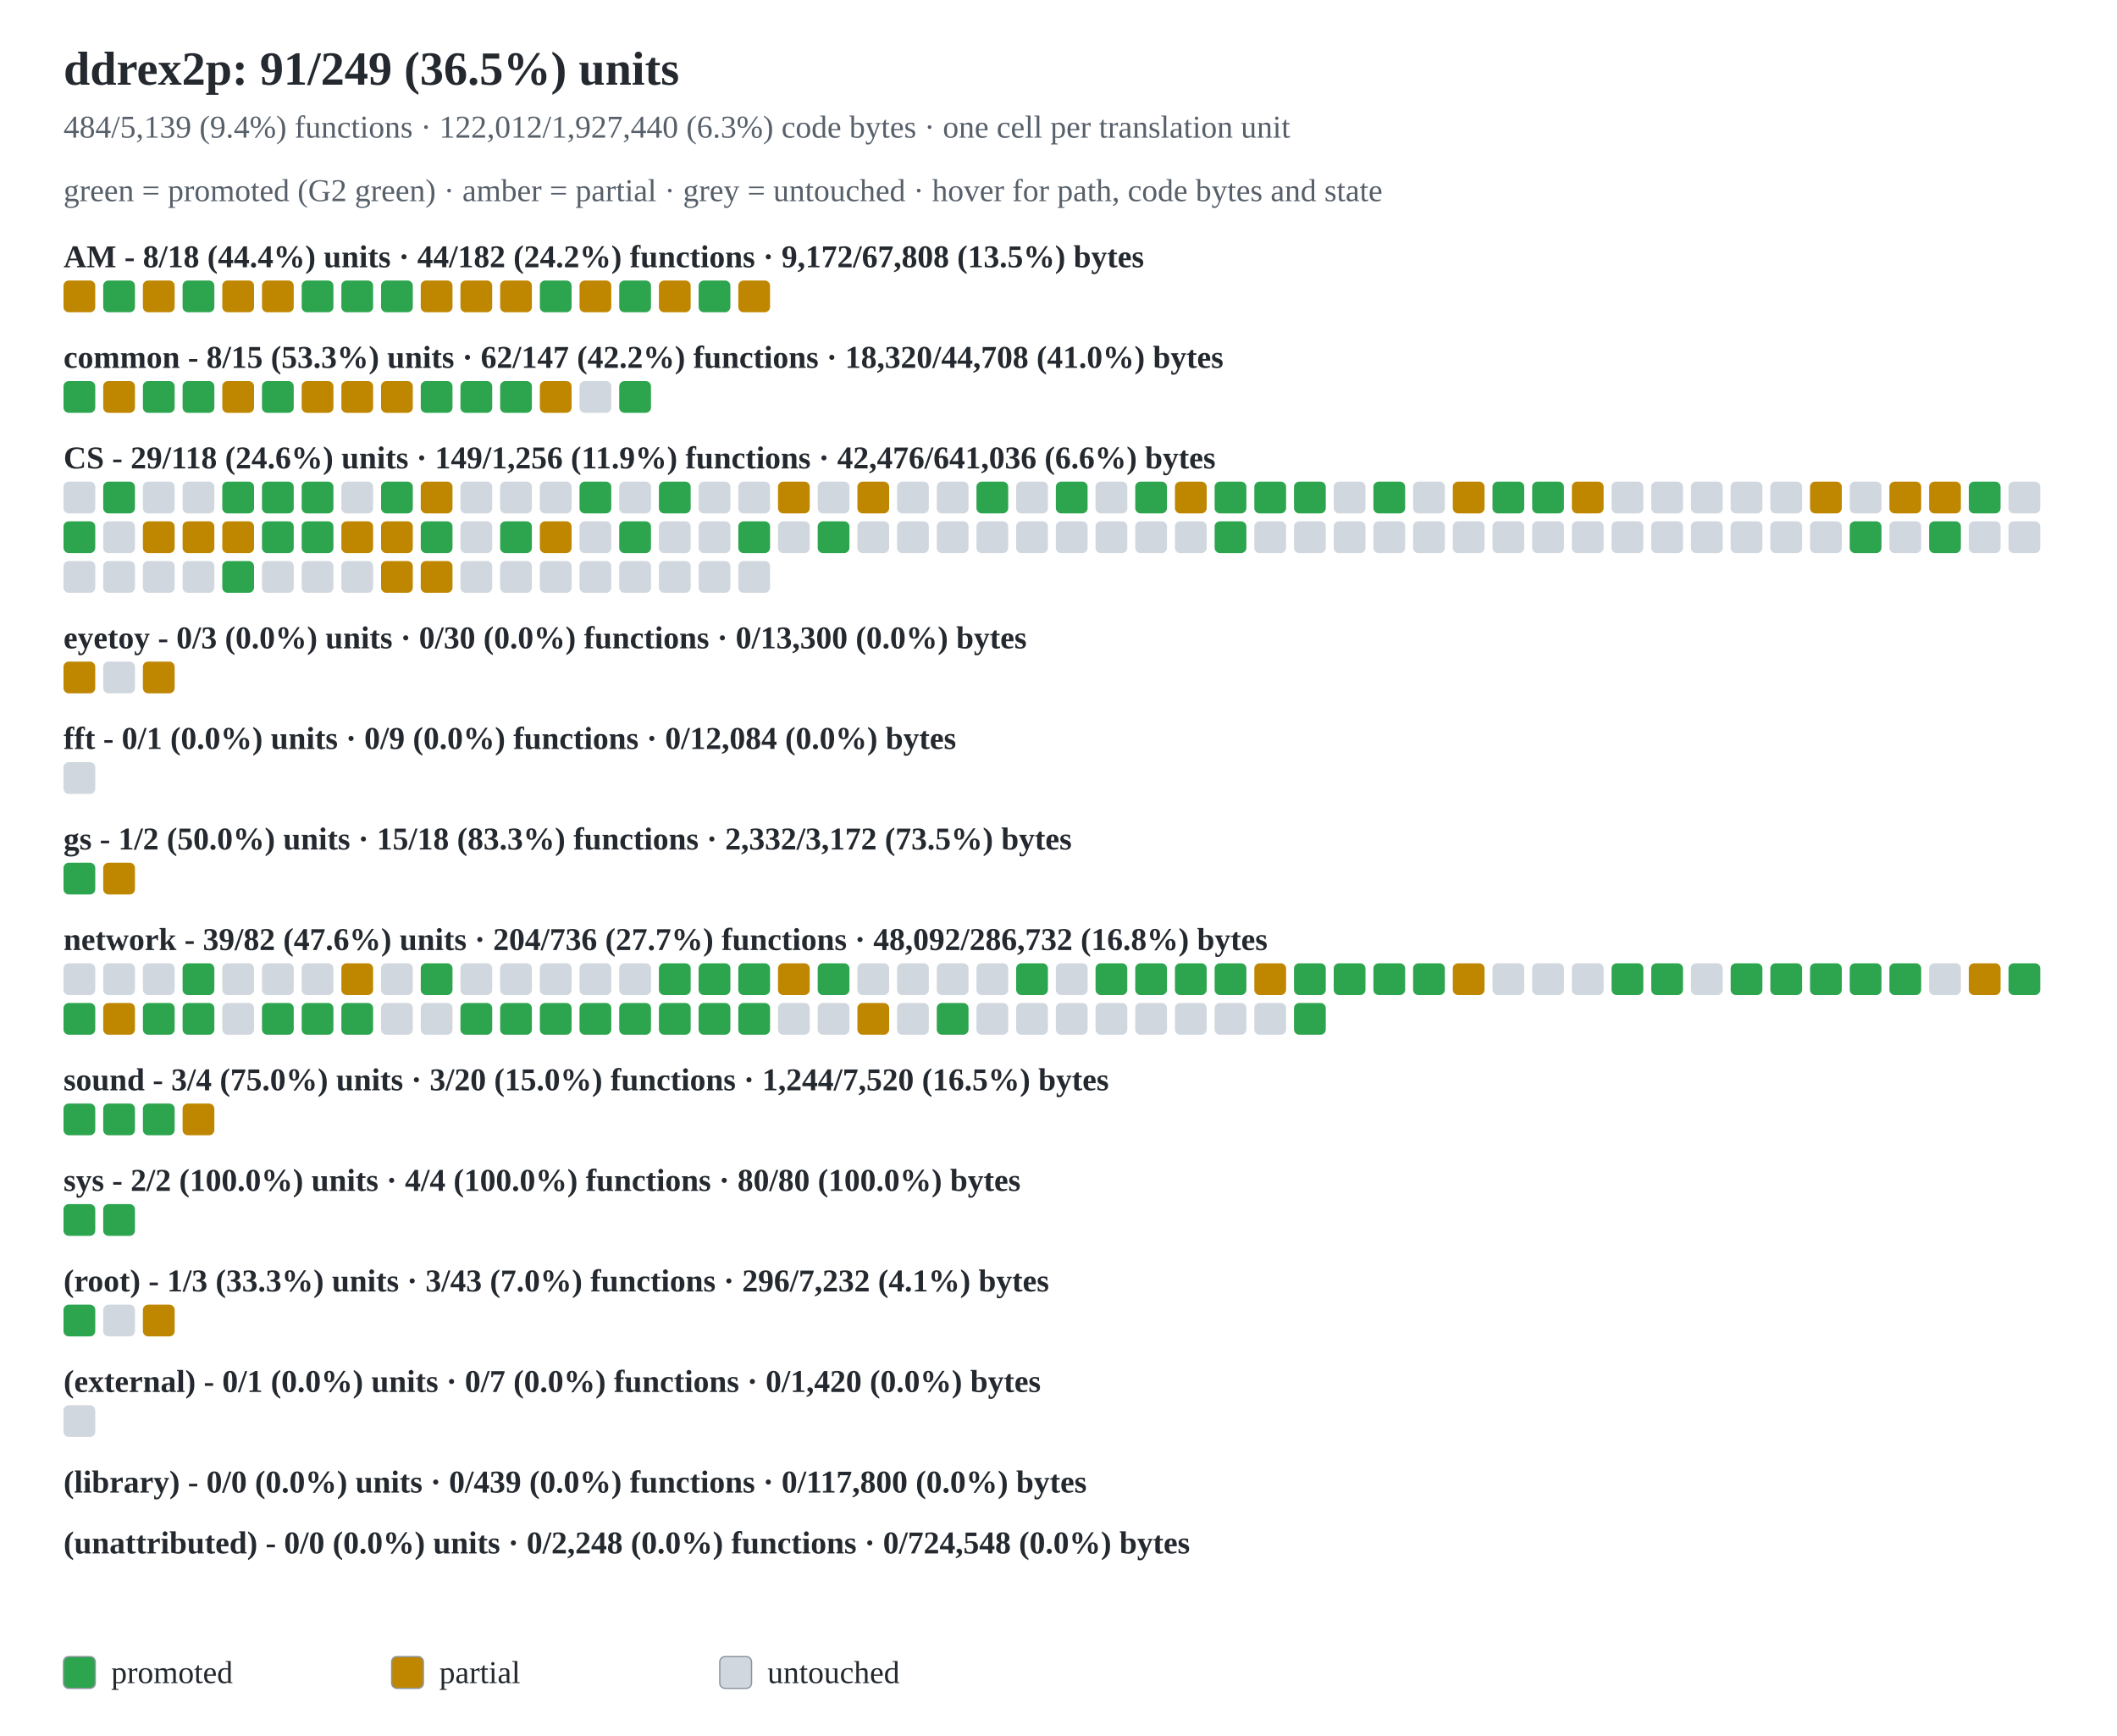
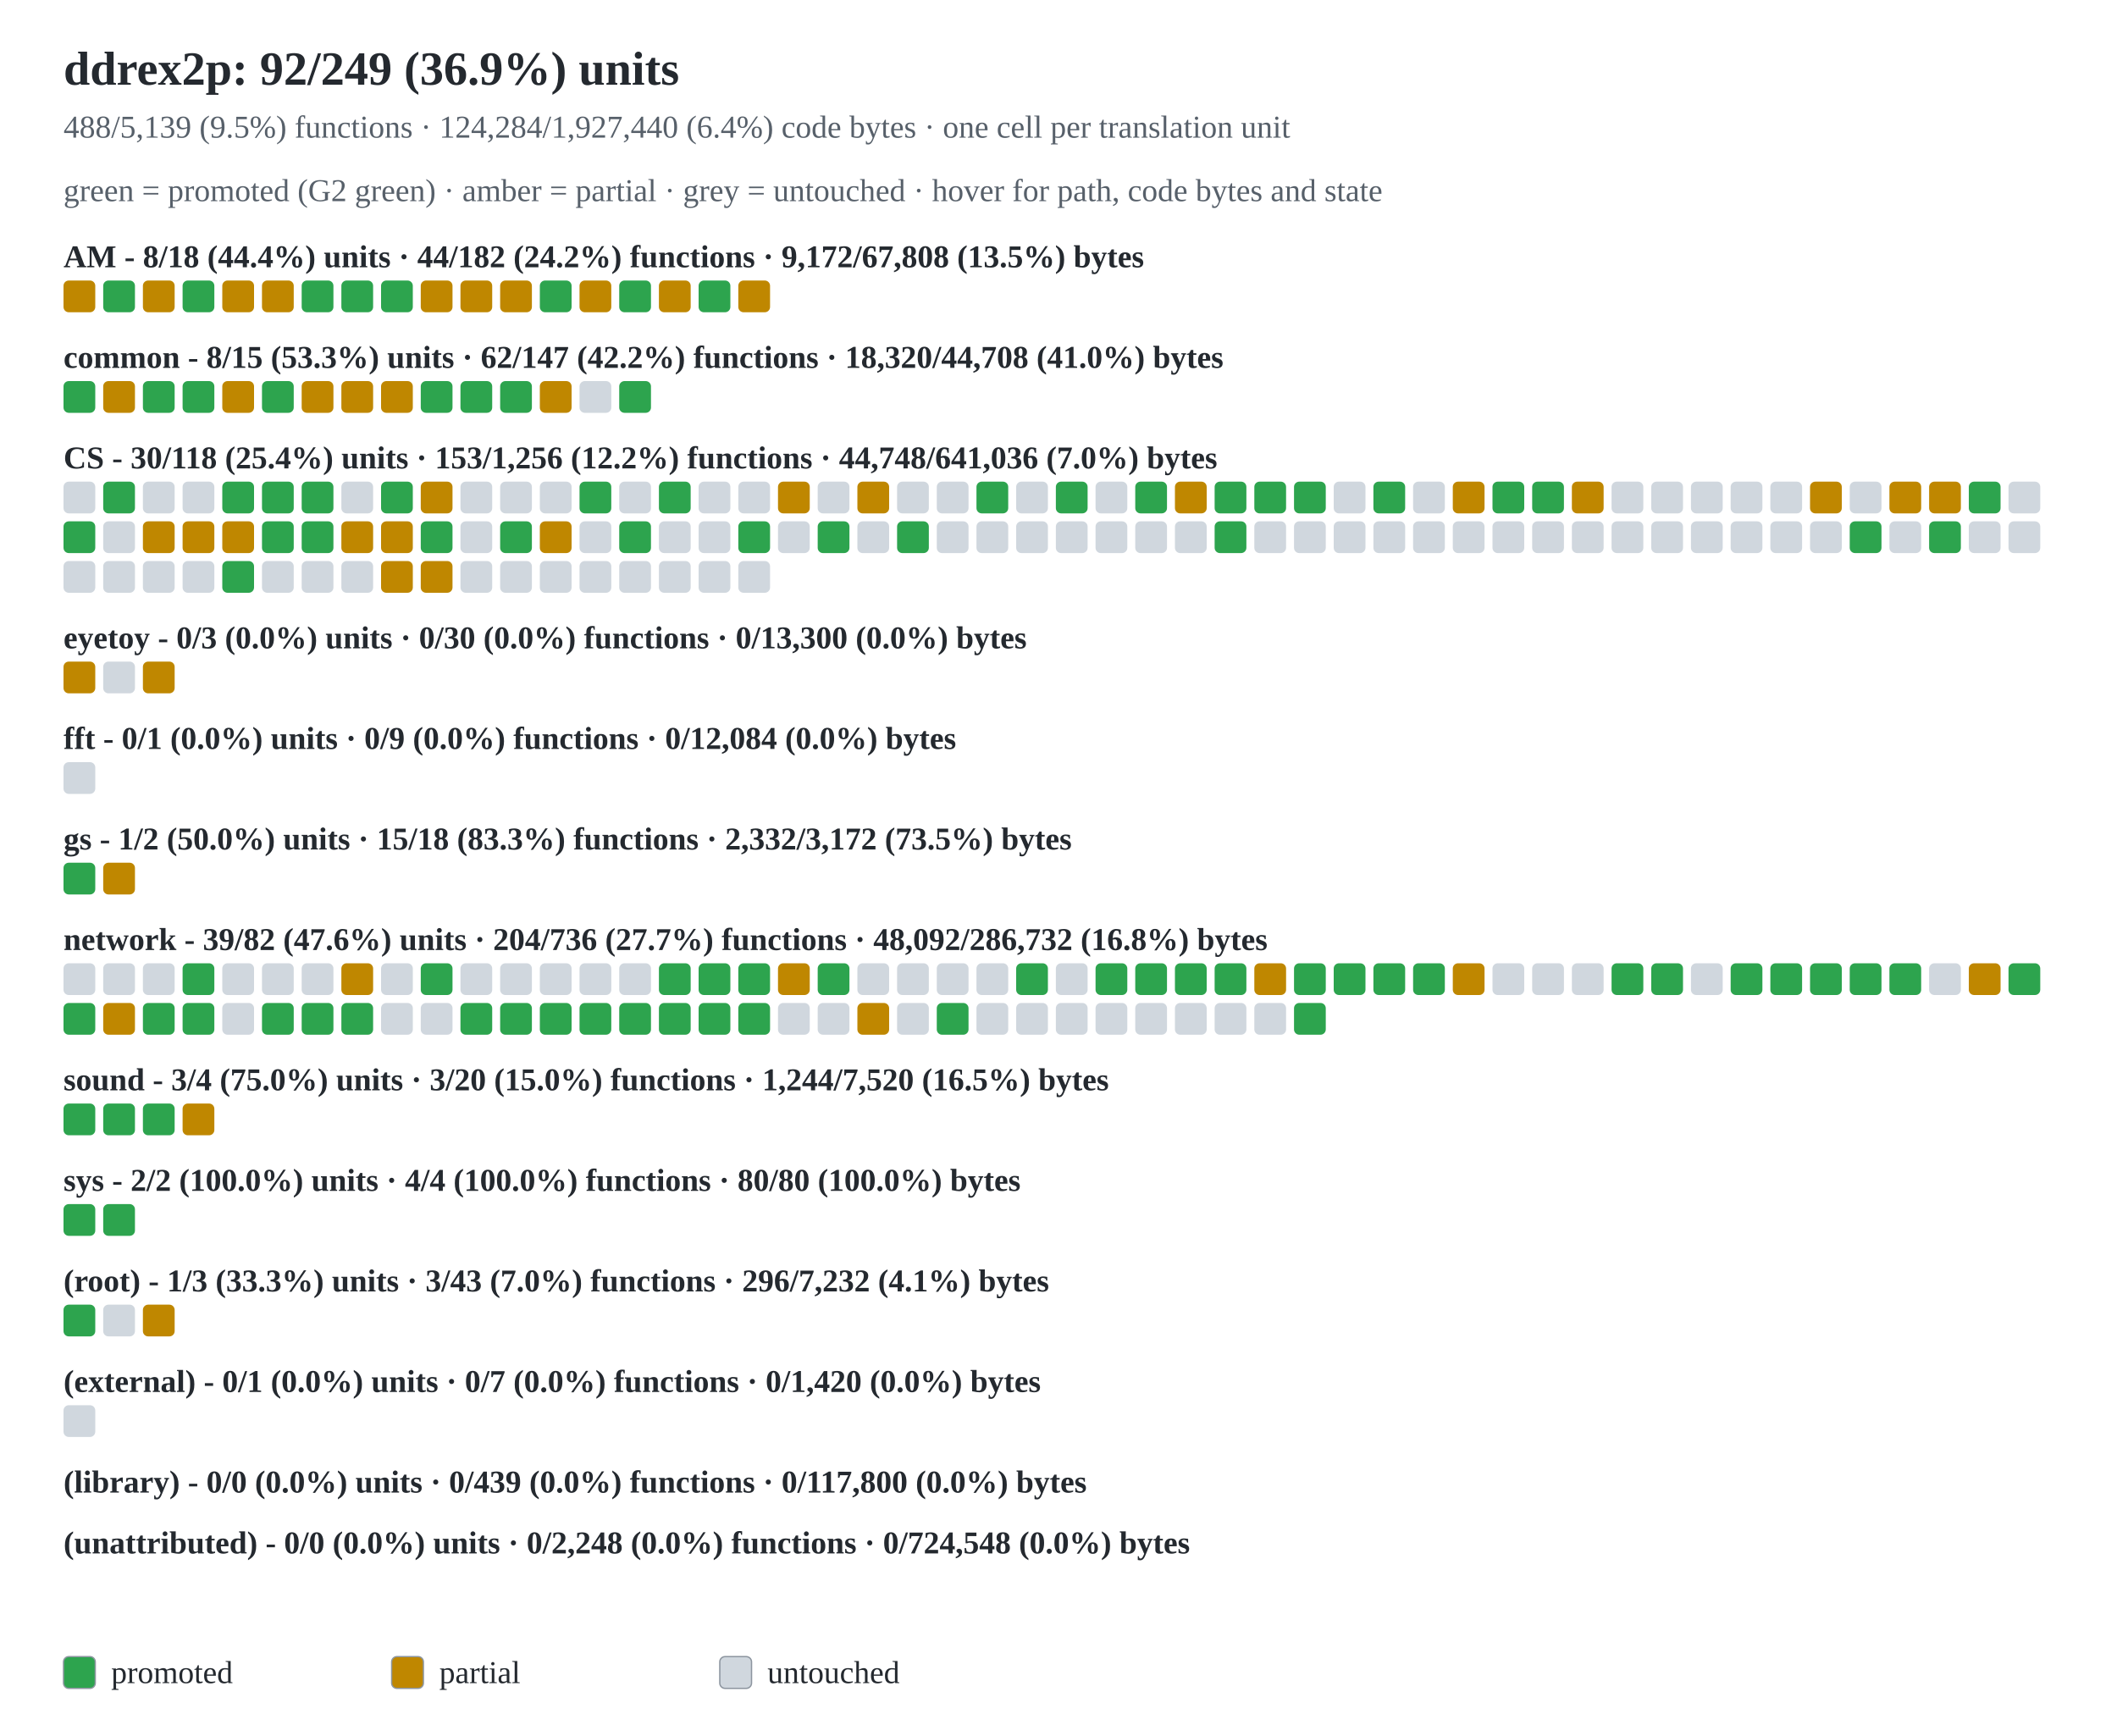
<svg xmlns="http://www.w3.org/2000/svg" width="800" height="656" viewBox="0 0 800 656" role="img" aria-label="ddrex2p translation unit heatmap">
  <rect width="800" height="656" fill="#ffffff" />
-   <text x="24" y="32" font-size="18" font-weight="600" fill="#24292f">ddrex2p: 91/249 (36.5%) units</text>
-   <text x="24" y="52" font-size="12" fill="#57606a">484/5,139 (9.4%) functions · 122,012/1,927,440 (6.3%) code bytes · one cell per translation unit</text>
+   <text x="24" y="32" font-size="18" font-weight="600" fill="#24292f">ddrex2p: 92/249 (36.9%) units</text>
+   <text x="24" y="52" font-size="12" fill="#57606a">488/5,139 (9.5%) functions · 124,284/1,927,440 (6.4%) code bytes · one cell per translation unit</text>
  <text x="24" y="76" font-size="12" fill="#57606a">green = promoted (G2 green) · amber = partial · grey = untouched · hover for path, code bytes and state</text>
  <g class="module" data-module="AM">
    <text x="24" y="101" font-size="12" font-weight="600" fill="#24292f">AM - 8/18 (44.4%) units · 44/182 (24.2%) functions · 9,172/67,808 (13.5%) bytes</text>
    <rect class="cell" data-state="partial" x="24" y="106" width="12" height="12" rx="2" fill="#bf8700" />
    <rect class="cell" data-state="promoted" x="39" y="106" width="12" height="12" rx="2" fill="#2da44e" />
    <rect class="cell" data-state="partial" x="54" y="106" width="12" height="12" rx="2" fill="#bf8700" />
    <rect class="cell" data-state="promoted" x="69" y="106" width="12" height="12" rx="2" fill="#2da44e" />
    <rect class="cell" data-state="partial" x="84" y="106" width="12" height="12" rx="2" fill="#bf8700" />
    <rect class="cell" data-state="partial" x="99" y="106" width="12" height="12" rx="2" fill="#bf8700" />
    <rect class="cell" data-state="promoted" x="114" y="106" width="12" height="12" rx="2" fill="#2da44e" />
    <rect class="cell" data-state="promoted" x="129" y="106" width="12" height="12" rx="2" fill="#2da44e" />
    <rect class="cell" data-state="promoted" x="144" y="106" width="12" height="12" rx="2" fill="#2da44e" />
    <rect class="cell" data-state="partial" x="159" y="106" width="12" height="12" rx="2" fill="#bf8700" />
    <rect class="cell" data-state="partial" x="174" y="106" width="12" height="12" rx="2" fill="#bf8700" />
    <rect class="cell" data-state="partial" x="189" y="106" width="12" height="12" rx="2" fill="#bf8700" />
    <rect class="cell" data-state="promoted" x="204" y="106" width="12" height="12" rx="2" fill="#2da44e" />
    <rect class="cell" data-state="partial" x="219" y="106" width="12" height="12" rx="2" fill="#bf8700" />
    <rect class="cell" data-state="promoted" x="234" y="106" width="12" height="12" rx="2" fill="#2da44e" />
    <rect class="cell" data-state="partial" x="249" y="106" width="12" height="12" rx="2" fill="#bf8700" />
    <rect class="cell" data-state="promoted" x="264" y="106" width="12" height="12" rx="2" fill="#2da44e" />
    <rect class="cell" data-state="partial" x="279" y="106" width="12" height="12" rx="2" fill="#bf8700" />
  </g>
  <g class="module" data-module="common">
    <text x="24" y="139" font-size="12" font-weight="600" fill="#24292f">common - 8/15 (53.3%) units · 62/147 (42.2%) functions · 18,320/44,708 (41.0%) bytes</text>
    <rect class="cell" data-state="promoted" x="24" y="144" width="12" height="12" rx="2" fill="#2da44e" />
    <rect class="cell" data-state="partial" x="39" y="144" width="12" height="12" rx="2" fill="#bf8700" />
    <rect class="cell" data-state="promoted" x="54" y="144" width="12" height="12" rx="2" fill="#2da44e" />
    <rect class="cell" data-state="promoted" x="69" y="144" width="12" height="12" rx="2" fill="#2da44e" />
    <rect class="cell" data-state="partial" x="84" y="144" width="12" height="12" rx="2" fill="#bf8700" />
    <rect class="cell" data-state="promoted" x="99" y="144" width="12" height="12" rx="2" fill="#2da44e" />
    <rect class="cell" data-state="partial" x="114" y="144" width="12" height="12" rx="2" fill="#bf8700" />
    <rect class="cell" data-state="partial" x="129" y="144" width="12" height="12" rx="2" fill="#bf8700" />
    <rect class="cell" data-state="partial" x="144" y="144" width="12" height="12" rx="2" fill="#bf8700" />
    <rect class="cell" data-state="promoted" x="159" y="144" width="12" height="12" rx="2" fill="#2da44e" />
    <rect class="cell" data-state="promoted" x="174" y="144" width="12" height="12" rx="2" fill="#2da44e" />
    <rect class="cell" data-state="promoted" x="189" y="144" width="12" height="12" rx="2" fill="#2da44e" />
    <rect class="cell" data-state="partial" x="204" y="144" width="12" height="12" rx="2" fill="#bf8700" />
    <rect class="cell" data-state="untouched" x="219" y="144" width="12" height="12" rx="2" fill="#d0d7de" />
    <rect class="cell" data-state="promoted" x="234" y="144" width="12" height="12" rx="2" fill="#2da44e" />
  </g>
  <g class="module" data-module="CS">
-     <text x="24" y="177" font-size="12" font-weight="600" fill="#24292f">CS - 29/118 (24.6%) units · 149/1,256 (11.9%) functions · 42,476/641,036 (6.6%) bytes</text>
+     <text x="24" y="177" font-size="12" font-weight="600" fill="#24292f">CS - 30/118 (25.4%) units · 153/1,256 (12.2%) functions · 44,748/641,036 (7.0%) bytes</text>
    <rect class="cell" data-state="untouched" x="24" y="182" width="12" height="12" rx="2" fill="#d0d7de" />
    <rect class="cell" data-state="promoted" x="39" y="182" width="12" height="12" rx="2" fill="#2da44e" />
    <rect class="cell" data-state="untouched" x="54" y="182" width="12" height="12" rx="2" fill="#d0d7de" />
    <rect class="cell" data-state="untouched" x="69" y="182" width="12" height="12" rx="2" fill="#d0d7de" />
    <rect class="cell" data-state="promoted" x="84" y="182" width="12" height="12" rx="2" fill="#2da44e" />
    <rect class="cell" data-state="promoted" x="99" y="182" width="12" height="12" rx="2" fill="#2da44e" />
    <rect class="cell" data-state="promoted" x="114" y="182" width="12" height="12" rx="2" fill="#2da44e" />
    <rect class="cell" data-state="untouched" x="129" y="182" width="12" height="12" rx="2" fill="#d0d7de" />
    <rect class="cell" data-state="promoted" x="144" y="182" width="12" height="12" rx="2" fill="#2da44e" />
    <rect class="cell" data-state="partial" x="159" y="182" width="12" height="12" rx="2" fill="#bf8700" />
    <rect class="cell" data-state="untouched" x="174" y="182" width="12" height="12" rx="2" fill="#d0d7de" />
    <rect class="cell" data-state="untouched" x="189" y="182" width="12" height="12" rx="2" fill="#d0d7de" />
    <rect class="cell" data-state="untouched" x="204" y="182" width="12" height="12" rx="2" fill="#d0d7de" />
    <rect class="cell" data-state="promoted" x="219" y="182" width="12" height="12" rx="2" fill="#2da44e" />
    <rect class="cell" data-state="untouched" x="234" y="182" width="12" height="12" rx="2" fill="#d0d7de" />
    <rect class="cell" data-state="promoted" x="249" y="182" width="12" height="12" rx="2" fill="#2da44e" />
    <rect class="cell" data-state="untouched" x="264" y="182" width="12" height="12" rx="2" fill="#d0d7de" />
    <rect class="cell" data-state="untouched" x="279" y="182" width="12" height="12" rx="2" fill="#d0d7de" />
    <rect class="cell" data-state="partial" x="294" y="182" width="12" height="12" rx="2" fill="#bf8700" />
    <rect class="cell" data-state="untouched" x="309" y="182" width="12" height="12" rx="2" fill="#d0d7de" />
    <rect class="cell" data-state="partial" x="324" y="182" width="12" height="12" rx="2" fill="#bf8700" />
    <rect class="cell" data-state="untouched" x="339" y="182" width="12" height="12" rx="2" fill="#d0d7de" />
    <rect class="cell" data-state="untouched" x="354" y="182" width="12" height="12" rx="2" fill="#d0d7de" />
    <rect class="cell" data-state="promoted" x="369" y="182" width="12" height="12" rx="2" fill="#2da44e" />
    <rect class="cell" data-state="untouched" x="384" y="182" width="12" height="12" rx="2" fill="#d0d7de" />
    <rect class="cell" data-state="promoted" x="399" y="182" width="12" height="12" rx="2" fill="#2da44e" />
    <rect class="cell" data-state="untouched" x="414" y="182" width="12" height="12" rx="2" fill="#d0d7de" />
    <rect class="cell" data-state="promoted" x="429" y="182" width="12" height="12" rx="2" fill="#2da44e" />
    <rect class="cell" data-state="partial" x="444" y="182" width="12" height="12" rx="2" fill="#bf8700" />
    <rect class="cell" data-state="promoted" x="459" y="182" width="12" height="12" rx="2" fill="#2da44e" />
    <rect class="cell" data-state="promoted" x="474" y="182" width="12" height="12" rx="2" fill="#2da44e" />
    <rect class="cell" data-state="promoted" x="489" y="182" width="12" height="12" rx="2" fill="#2da44e" />
    <rect class="cell" data-state="untouched" x="504" y="182" width="12" height="12" rx="2" fill="#d0d7de" />
    <rect class="cell" data-state="promoted" x="519" y="182" width="12" height="12" rx="2" fill="#2da44e" />
    <rect class="cell" data-state="untouched" x="534" y="182" width="12" height="12" rx="2" fill="#d0d7de" />
    <rect class="cell" data-state="partial" x="549" y="182" width="12" height="12" rx="2" fill="#bf8700" />
    <rect class="cell" data-state="promoted" x="564" y="182" width="12" height="12" rx="2" fill="#2da44e" />
    <rect class="cell" data-state="promoted" x="579" y="182" width="12" height="12" rx="2" fill="#2da44e" />
    <rect class="cell" data-state="partial" x="594" y="182" width="12" height="12" rx="2" fill="#bf8700" />
    <rect class="cell" data-state="untouched" x="609" y="182" width="12" height="12" rx="2" fill="#d0d7de" />
    <rect class="cell" data-state="untouched" x="624" y="182" width="12" height="12" rx="2" fill="#d0d7de" />
    <rect class="cell" data-state="untouched" x="639" y="182" width="12" height="12" rx="2" fill="#d0d7de" />
    <rect class="cell" data-state="untouched" x="654" y="182" width="12" height="12" rx="2" fill="#d0d7de" />
    <rect class="cell" data-state="untouched" x="669" y="182" width="12" height="12" rx="2" fill="#d0d7de" />
    <rect class="cell" data-state="partial" x="684" y="182" width="12" height="12" rx="2" fill="#bf8700" />
    <rect class="cell" data-state="untouched" x="699" y="182" width="12" height="12" rx="2" fill="#d0d7de" />
    <rect class="cell" data-state="partial" x="714" y="182" width="12" height="12" rx="2" fill="#bf8700" />
    <rect class="cell" data-state="partial" x="729" y="182" width="12" height="12" rx="2" fill="#bf8700" />
    <rect class="cell" data-state="promoted" x="744" y="182" width="12" height="12" rx="2" fill="#2da44e" />
    <rect class="cell" data-state="untouched" x="759" y="182" width="12" height="12" rx="2" fill="#d0d7de" />
    <rect class="cell" data-state="promoted" x="24" y="197" width="12" height="12" rx="2" fill="#2da44e" />
    <rect class="cell" data-state="untouched" x="39" y="197" width="12" height="12" rx="2" fill="#d0d7de" />
    <rect class="cell" data-state="partial" x="54" y="197" width="12" height="12" rx="2" fill="#bf8700" />
    <rect class="cell" data-state="partial" x="69" y="197" width="12" height="12" rx="2" fill="#bf8700" />
    <rect class="cell" data-state="partial" x="84" y="197" width="12" height="12" rx="2" fill="#bf8700" />
    <rect class="cell" data-state="promoted" x="99" y="197" width="12" height="12" rx="2" fill="#2da44e" />
    <rect class="cell" data-state="promoted" x="114" y="197" width="12" height="12" rx="2" fill="#2da44e" />
    <rect class="cell" data-state="partial" x="129" y="197" width="12" height="12" rx="2" fill="#bf8700" />
    <rect class="cell" data-state="partial" x="144" y="197" width="12" height="12" rx="2" fill="#bf8700" />
    <rect class="cell" data-state="promoted" x="159" y="197" width="12" height="12" rx="2" fill="#2da44e" />
    <rect class="cell" data-state="untouched" x="174" y="197" width="12" height="12" rx="2" fill="#d0d7de" />
    <rect class="cell" data-state="promoted" x="189" y="197" width="12" height="12" rx="2" fill="#2da44e" />
    <rect class="cell" data-state="partial" x="204" y="197" width="12" height="12" rx="2" fill="#bf8700" />
    <rect class="cell" data-state="untouched" x="219" y="197" width="12" height="12" rx="2" fill="#d0d7de" />
    <rect class="cell" data-state="promoted" x="234" y="197" width="12" height="12" rx="2" fill="#2da44e" />
    <rect class="cell" data-state="untouched" x="249" y="197" width="12" height="12" rx="2" fill="#d0d7de" />
    <rect class="cell" data-state="untouched" x="264" y="197" width="12" height="12" rx="2" fill="#d0d7de" />
    <rect class="cell" data-state="promoted" x="279" y="197" width="12" height="12" rx="2" fill="#2da44e" />
    <rect class="cell" data-state="untouched" x="294" y="197" width="12" height="12" rx="2" fill="#d0d7de" />
    <rect class="cell" data-state="promoted" x="309" y="197" width="12" height="12" rx="2" fill="#2da44e" />
    <rect class="cell" data-state="untouched" x="324" y="197" width="12" height="12" rx="2" fill="#d0d7de" />
-     <rect class="cell" data-state="untouched" x="339" y="197" width="12" height="12" rx="2" fill="#d0d7de" />
+     <rect class="cell" data-state="promoted" x="339" y="197" width="12" height="12" rx="2" fill="#2da44e" />
    <rect class="cell" data-state="untouched" x="354" y="197" width="12" height="12" rx="2" fill="#d0d7de" />
    <rect class="cell" data-state="untouched" x="369" y="197" width="12" height="12" rx="2" fill="#d0d7de" />
    <rect class="cell" data-state="untouched" x="384" y="197" width="12" height="12" rx="2" fill="#d0d7de" />
    <rect class="cell" data-state="untouched" x="399" y="197" width="12" height="12" rx="2" fill="#d0d7de" />
    <rect class="cell" data-state="untouched" x="414" y="197" width="12" height="12" rx="2" fill="#d0d7de" />
    <rect class="cell" data-state="untouched" x="429" y="197" width="12" height="12" rx="2" fill="#d0d7de" />
    <rect class="cell" data-state="untouched" x="444" y="197" width="12" height="12" rx="2" fill="#d0d7de" />
    <rect class="cell" data-state="promoted" x="459" y="197" width="12" height="12" rx="2" fill="#2da44e" />
    <rect class="cell" data-state="untouched" x="474" y="197" width="12" height="12" rx="2" fill="#d0d7de" />
    <rect class="cell" data-state="untouched" x="489" y="197" width="12" height="12" rx="2" fill="#d0d7de" />
    <rect class="cell" data-state="untouched" x="504" y="197" width="12" height="12" rx="2" fill="#d0d7de" />
    <rect class="cell" data-state="untouched" x="519" y="197" width="12" height="12" rx="2" fill="#d0d7de" />
    <rect class="cell" data-state="untouched" x="534" y="197" width="12" height="12" rx="2" fill="#d0d7de" />
    <rect class="cell" data-state="untouched" x="549" y="197" width="12" height="12" rx="2" fill="#d0d7de" />
    <rect class="cell" data-state="untouched" x="564" y="197" width="12" height="12" rx="2" fill="#d0d7de" />
    <rect class="cell" data-state="untouched" x="579" y="197" width="12" height="12" rx="2" fill="#d0d7de" />
    <rect class="cell" data-state="untouched" x="594" y="197" width="12" height="12" rx="2" fill="#d0d7de" />
    <rect class="cell" data-state="untouched" x="609" y="197" width="12" height="12" rx="2" fill="#d0d7de" />
    <rect class="cell" data-state="untouched" x="624" y="197" width="12" height="12" rx="2" fill="#d0d7de" />
    <rect class="cell" data-state="untouched" x="639" y="197" width="12" height="12" rx="2" fill="#d0d7de" />
    <rect class="cell" data-state="untouched" x="654" y="197" width="12" height="12" rx="2" fill="#d0d7de" />
    <rect class="cell" data-state="untouched" x="669" y="197" width="12" height="12" rx="2" fill="#d0d7de" />
    <rect class="cell" data-state="untouched" x="684" y="197" width="12" height="12" rx="2" fill="#d0d7de" />
    <rect class="cell" data-state="promoted" x="699" y="197" width="12" height="12" rx="2" fill="#2da44e" />
    <rect class="cell" data-state="untouched" x="714" y="197" width="12" height="12" rx="2" fill="#d0d7de" />
    <rect class="cell" data-state="promoted" x="729" y="197" width="12" height="12" rx="2" fill="#2da44e" />
    <rect class="cell" data-state="untouched" x="744" y="197" width="12" height="12" rx="2" fill="#d0d7de" />
    <rect class="cell" data-state="untouched" x="759" y="197" width="12" height="12" rx="2" fill="#d0d7de" />
    <rect class="cell" data-state="untouched" x="24" y="212" width="12" height="12" rx="2" fill="#d0d7de" />
    <rect class="cell" data-state="untouched" x="39" y="212" width="12" height="12" rx="2" fill="#d0d7de" />
    <rect class="cell" data-state="untouched" x="54" y="212" width="12" height="12" rx="2" fill="#d0d7de" />
    <rect class="cell" data-state="untouched" x="69" y="212" width="12" height="12" rx="2" fill="#d0d7de" />
    <rect class="cell" data-state="promoted" x="84" y="212" width="12" height="12" rx="2" fill="#2da44e" />
    <rect class="cell" data-state="untouched" x="99" y="212" width="12" height="12" rx="2" fill="#d0d7de" />
    <rect class="cell" data-state="untouched" x="114" y="212" width="12" height="12" rx="2" fill="#d0d7de" />
    <rect class="cell" data-state="untouched" x="129" y="212" width="12" height="12" rx="2" fill="#d0d7de" />
    <rect class="cell" data-state="partial" x="144" y="212" width="12" height="12" rx="2" fill="#bf8700" />
    <rect class="cell" data-state="partial" x="159" y="212" width="12" height="12" rx="2" fill="#bf8700" />
    <rect class="cell" data-state="untouched" x="174" y="212" width="12" height="12" rx="2" fill="#d0d7de" />
    <rect class="cell" data-state="untouched" x="189" y="212" width="12" height="12" rx="2" fill="#d0d7de" />
    <rect class="cell" data-state="untouched" x="204" y="212" width="12" height="12" rx="2" fill="#d0d7de" />
    <rect class="cell" data-state="untouched" x="219" y="212" width="12" height="12" rx="2" fill="#d0d7de" />
    <rect class="cell" data-state="untouched" x="234" y="212" width="12" height="12" rx="2" fill="#d0d7de" />
    <rect class="cell" data-state="untouched" x="249" y="212" width="12" height="12" rx="2" fill="#d0d7de" />
    <rect class="cell" data-state="untouched" x="264" y="212" width="12" height="12" rx="2" fill="#d0d7de" />
    <rect class="cell" data-state="untouched" x="279" y="212" width="12" height="12" rx="2" fill="#d0d7de" />
  </g>
  <g class="module" data-module="eyetoy">
    <text x="24" y="245" font-size="12" font-weight="600" fill="#24292f">eyetoy - 0/3 (0.0%) units · 0/30 (0.0%) functions · 0/13,300 (0.0%) bytes</text>
    <rect class="cell" data-state="partial" x="24" y="250" width="12" height="12" rx="2" fill="#bf8700" />
    <rect class="cell" data-state="untouched" x="39" y="250" width="12" height="12" rx="2" fill="#d0d7de" />
    <rect class="cell" data-state="partial" x="54" y="250" width="12" height="12" rx="2" fill="#bf8700" />
  </g>
  <g class="module" data-module="fft">
    <text x="24" y="283" font-size="12" font-weight="600" fill="#24292f">fft - 0/1 (0.0%) units · 0/9 (0.0%) functions · 0/12,084 (0.0%) bytes</text>
    <rect class="cell" data-state="untouched" x="24" y="288" width="12" height="12" rx="2" fill="#d0d7de" />
  </g>
  <g class="module" data-module="gs">
    <text x="24" y="321" font-size="12" font-weight="600" fill="#24292f">gs - 1/2 (50.0%) units · 15/18 (83.3%) functions · 2,332/3,172 (73.5%) bytes</text>
    <rect class="cell" data-state="promoted" x="24" y="326" width="12" height="12" rx="2" fill="#2da44e" />
    <rect class="cell" data-state="partial" x="39" y="326" width="12" height="12" rx="2" fill="#bf8700" />
  </g>
  <g class="module" data-module="network">
    <text x="24" y="359" font-size="12" font-weight="600" fill="#24292f">network - 39/82 (47.6%) units · 204/736 (27.7%) functions · 48,092/286,732 (16.8%) bytes</text>
    <rect class="cell" data-state="untouched" x="24" y="364" width="12" height="12" rx="2" fill="#d0d7de" />
    <rect class="cell" data-state="untouched" x="39" y="364" width="12" height="12" rx="2" fill="#d0d7de" />
    <rect class="cell" data-state="untouched" x="54" y="364" width="12" height="12" rx="2" fill="#d0d7de" />
    <rect class="cell" data-state="promoted" x="69" y="364" width="12" height="12" rx="2" fill="#2da44e" />
    <rect class="cell" data-state="untouched" x="84" y="364" width="12" height="12" rx="2" fill="#d0d7de" />
    <rect class="cell" data-state="untouched" x="99" y="364" width="12" height="12" rx="2" fill="#d0d7de" />
    <rect class="cell" data-state="untouched" x="114" y="364" width="12" height="12" rx="2" fill="#d0d7de" />
    <rect class="cell" data-state="partial" x="129" y="364" width="12" height="12" rx="2" fill="#bf8700" />
    <rect class="cell" data-state="untouched" x="144" y="364" width="12" height="12" rx="2" fill="#d0d7de" />
    <rect class="cell" data-state="promoted" x="159" y="364" width="12" height="12" rx="2" fill="#2da44e" />
    <rect class="cell" data-state="untouched" x="174" y="364" width="12" height="12" rx="2" fill="#d0d7de" />
    <rect class="cell" data-state="untouched" x="189" y="364" width="12" height="12" rx="2" fill="#d0d7de" />
    <rect class="cell" data-state="untouched" x="204" y="364" width="12" height="12" rx="2" fill="#d0d7de" />
    <rect class="cell" data-state="untouched" x="219" y="364" width="12" height="12" rx="2" fill="#d0d7de" />
    <rect class="cell" data-state="untouched" x="234" y="364" width="12" height="12" rx="2" fill="#d0d7de" />
    <rect class="cell" data-state="promoted" x="249" y="364" width="12" height="12" rx="2" fill="#2da44e" />
    <rect class="cell" data-state="promoted" x="264" y="364" width="12" height="12" rx="2" fill="#2da44e" />
    <rect class="cell" data-state="promoted" x="279" y="364" width="12" height="12" rx="2" fill="#2da44e" />
    <rect class="cell" data-state="partial" x="294" y="364" width="12" height="12" rx="2" fill="#bf8700" />
    <rect class="cell" data-state="promoted" x="309" y="364" width="12" height="12" rx="2" fill="#2da44e" />
    <rect class="cell" data-state="untouched" x="324" y="364" width="12" height="12" rx="2" fill="#d0d7de" />
    <rect class="cell" data-state="untouched" x="339" y="364" width="12" height="12" rx="2" fill="#d0d7de" />
    <rect class="cell" data-state="untouched" x="354" y="364" width="12" height="12" rx="2" fill="#d0d7de" />
    <rect class="cell" data-state="untouched" x="369" y="364" width="12" height="12" rx="2" fill="#d0d7de" />
    <rect class="cell" data-state="promoted" x="384" y="364" width="12" height="12" rx="2" fill="#2da44e" />
    <rect class="cell" data-state="untouched" x="399" y="364" width="12" height="12" rx="2" fill="#d0d7de" />
    <rect class="cell" data-state="promoted" x="414" y="364" width="12" height="12" rx="2" fill="#2da44e" />
    <rect class="cell" data-state="promoted" x="429" y="364" width="12" height="12" rx="2" fill="#2da44e" />
    <rect class="cell" data-state="promoted" x="444" y="364" width="12" height="12" rx="2" fill="#2da44e" />
    <rect class="cell" data-state="promoted" x="459" y="364" width="12" height="12" rx="2" fill="#2da44e" />
    <rect class="cell" data-state="partial" x="474" y="364" width="12" height="12" rx="2" fill="#bf8700" />
    <rect class="cell" data-state="promoted" x="489" y="364" width="12" height="12" rx="2" fill="#2da44e" />
    <rect class="cell" data-state="promoted" x="504" y="364" width="12" height="12" rx="2" fill="#2da44e" />
    <rect class="cell" data-state="promoted" x="519" y="364" width="12" height="12" rx="2" fill="#2da44e" />
    <rect class="cell" data-state="promoted" x="534" y="364" width="12" height="12" rx="2" fill="#2da44e" />
    <rect class="cell" data-state="partial" x="549" y="364" width="12" height="12" rx="2" fill="#bf8700" />
    <rect class="cell" data-state="untouched" x="564" y="364" width="12" height="12" rx="2" fill="#d0d7de" />
    <rect class="cell" data-state="untouched" x="579" y="364" width="12" height="12" rx="2" fill="#d0d7de" />
    <rect class="cell" data-state="untouched" x="594" y="364" width="12" height="12" rx="2" fill="#d0d7de" />
    <rect class="cell" data-state="promoted" x="609" y="364" width="12" height="12" rx="2" fill="#2da44e" />
    <rect class="cell" data-state="promoted" x="624" y="364" width="12" height="12" rx="2" fill="#2da44e" />
    <rect class="cell" data-state="untouched" x="639" y="364" width="12" height="12" rx="2" fill="#d0d7de" />
    <rect class="cell" data-state="promoted" x="654" y="364" width="12" height="12" rx="2" fill="#2da44e" />
    <rect class="cell" data-state="promoted" x="669" y="364" width="12" height="12" rx="2" fill="#2da44e" />
    <rect class="cell" data-state="promoted" x="684" y="364" width="12" height="12" rx="2" fill="#2da44e" />
    <rect class="cell" data-state="promoted" x="699" y="364" width="12" height="12" rx="2" fill="#2da44e" />
    <rect class="cell" data-state="promoted" x="714" y="364" width="12" height="12" rx="2" fill="#2da44e" />
    <rect class="cell" data-state="untouched" x="729" y="364" width="12" height="12" rx="2" fill="#d0d7de" />
    <rect class="cell" data-state="partial" x="744" y="364" width="12" height="12" rx="2" fill="#bf8700" />
    <rect class="cell" data-state="promoted" x="759" y="364" width="12" height="12" rx="2" fill="#2da44e" />
    <rect class="cell" data-state="promoted" x="24" y="379" width="12" height="12" rx="2" fill="#2da44e" />
    <rect class="cell" data-state="partial" x="39" y="379" width="12" height="12" rx="2" fill="#bf8700" />
    <rect class="cell" data-state="promoted" x="54" y="379" width="12" height="12" rx="2" fill="#2da44e" />
    <rect class="cell" data-state="promoted" x="69" y="379" width="12" height="12" rx="2" fill="#2da44e" />
    <rect class="cell" data-state="untouched" x="84" y="379" width="12" height="12" rx="2" fill="#d0d7de" />
    <rect class="cell" data-state="promoted" x="99" y="379" width="12" height="12" rx="2" fill="#2da44e" />
    <rect class="cell" data-state="promoted" x="114" y="379" width="12" height="12" rx="2" fill="#2da44e" />
    <rect class="cell" data-state="promoted" x="129" y="379" width="12" height="12" rx="2" fill="#2da44e" />
    <rect class="cell" data-state="untouched" x="144" y="379" width="12" height="12" rx="2" fill="#d0d7de" />
    <rect class="cell" data-state="untouched" x="159" y="379" width="12" height="12" rx="2" fill="#d0d7de" />
    <rect class="cell" data-state="promoted" x="174" y="379" width="12" height="12" rx="2" fill="#2da44e" />
    <rect class="cell" data-state="promoted" x="189" y="379" width="12" height="12" rx="2" fill="#2da44e" />
    <rect class="cell" data-state="promoted" x="204" y="379" width="12" height="12" rx="2" fill="#2da44e" />
    <rect class="cell" data-state="promoted" x="219" y="379" width="12" height="12" rx="2" fill="#2da44e" />
    <rect class="cell" data-state="promoted" x="234" y="379" width="12" height="12" rx="2" fill="#2da44e" />
    <rect class="cell" data-state="promoted" x="249" y="379" width="12" height="12" rx="2" fill="#2da44e" />
    <rect class="cell" data-state="promoted" x="264" y="379" width="12" height="12" rx="2" fill="#2da44e" />
    <rect class="cell" data-state="promoted" x="279" y="379" width="12" height="12" rx="2" fill="#2da44e" />
    <rect class="cell" data-state="untouched" x="294" y="379" width="12" height="12" rx="2" fill="#d0d7de" />
    <rect class="cell" data-state="untouched" x="309" y="379" width="12" height="12" rx="2" fill="#d0d7de" />
    <rect class="cell" data-state="partial" x="324" y="379" width="12" height="12" rx="2" fill="#bf8700" />
    <rect class="cell" data-state="untouched" x="339" y="379" width="12" height="12" rx="2" fill="#d0d7de" />
    <rect class="cell" data-state="promoted" x="354" y="379" width="12" height="12" rx="2" fill="#2da44e" />
    <rect class="cell" data-state="untouched" x="369" y="379" width="12" height="12" rx="2" fill="#d0d7de" />
    <rect class="cell" data-state="untouched" x="384" y="379" width="12" height="12" rx="2" fill="#d0d7de" />
    <rect class="cell" data-state="untouched" x="399" y="379" width="12" height="12" rx="2" fill="#d0d7de" />
    <rect class="cell" data-state="untouched" x="414" y="379" width="12" height="12" rx="2" fill="#d0d7de" />
    <rect class="cell" data-state="untouched" x="429" y="379" width="12" height="12" rx="2" fill="#d0d7de" />
    <rect class="cell" data-state="untouched" x="444" y="379" width="12" height="12" rx="2" fill="#d0d7de" />
    <rect class="cell" data-state="untouched" x="459" y="379" width="12" height="12" rx="2" fill="#d0d7de" />
    <rect class="cell" data-state="untouched" x="474" y="379" width="12" height="12" rx="2" fill="#d0d7de" />
    <rect class="cell" data-state="promoted" x="489" y="379" width="12" height="12" rx="2" fill="#2da44e" />
  </g>
  <g class="module" data-module="sound">
    <text x="24" y="412" font-size="12" font-weight="600" fill="#24292f">sound - 3/4 (75.0%) units · 3/20 (15.0%) functions · 1,244/7,520 (16.5%) bytes</text>
    <rect class="cell" data-state="promoted" x="24" y="417" width="12" height="12" rx="2" fill="#2da44e" />
    <rect class="cell" data-state="promoted" x="39" y="417" width="12" height="12" rx="2" fill="#2da44e" />
    <rect class="cell" data-state="promoted" x="54" y="417" width="12" height="12" rx="2" fill="#2da44e" />
    <rect class="cell" data-state="partial" x="69" y="417" width="12" height="12" rx="2" fill="#bf8700" />
  </g>
  <g class="module" data-module="sys">
    <text x="24" y="450" font-size="12" font-weight="600" fill="#24292f">sys - 2/2 (100.0%) units · 4/4 (100.0%) functions · 80/80 (100.0%) bytes</text>
    <rect class="cell" data-state="promoted" x="24" y="455" width="12" height="12" rx="2" fill="#2da44e" />
    <rect class="cell" data-state="promoted" x="39" y="455" width="12" height="12" rx="2" fill="#2da44e" />
  </g>
  <g class="module" data-module="(root)">
    <text x="24" y="488" font-size="12" font-weight="600" fill="#24292f">(root) - 1/3 (33.3%) units · 3/43 (7.0%) functions · 296/7,232 (4.1%) bytes</text>
    <rect class="cell" data-state="promoted" x="24" y="493" width="12" height="12" rx="2" fill="#2da44e" />
    <rect class="cell" data-state="untouched" x="39" y="493" width="12" height="12" rx="2" fill="#d0d7de" />
    <rect class="cell" data-state="partial" x="54" y="493" width="12" height="12" rx="2" fill="#bf8700" />
  </g>
  <g class="module" data-module="(external)">
    <text x="24" y="526" font-size="12" font-weight="600" fill="#24292f">(external) - 0/1 (0.0%) units · 0/7 (0.0%) functions · 0/1,420 (0.0%) bytes</text>
    <rect class="cell" data-state="untouched" x="24" y="531" width="12" height="12" rx="2" fill="#d0d7de" />
  </g>
  <g class="module" data-module="(library)">
    <text x="24" y="564" font-size="12" font-weight="600" fill="#24292f">(library) - 0/0 (0.0%) units · 0/439 (0.0%) functions · 0/117,800 (0.0%) bytes</text>
  </g>
  <g class="module" data-module="(unattributed)">
    <text x="24" y="587" font-size="12" font-weight="600" fill="#24292f">(unattributed) - 0/0 (0.0%) units · 0/2,248 (0.0%) functions · 0/724,548 (0.0%) bytes</text>
  </g>
  <g transform="translate(0 626)" class="legend">
    <rect x="24" y="0" width="12" height="12" rx="2" fill="#2da44e" stroke="#8c959f" stroke-width="0.5" />
    <text x="42" y="10" font-size="12" fill="#24292f">promoted</text>
    <rect x="148" y="0" width="12" height="12" rx="2" fill="#bf8700" stroke="#8c959f" stroke-width="0.5" />
    <text x="166" y="10" font-size="12" fill="#24292f">partial</text>
    <rect x="272" y="0" width="12" height="12" rx="2" fill="#d0d7de" stroke="#8c959f" stroke-width="0.5" />
    <text x="290" y="10" font-size="12" fill="#24292f">untouched</text>
  </g>
</svg>
